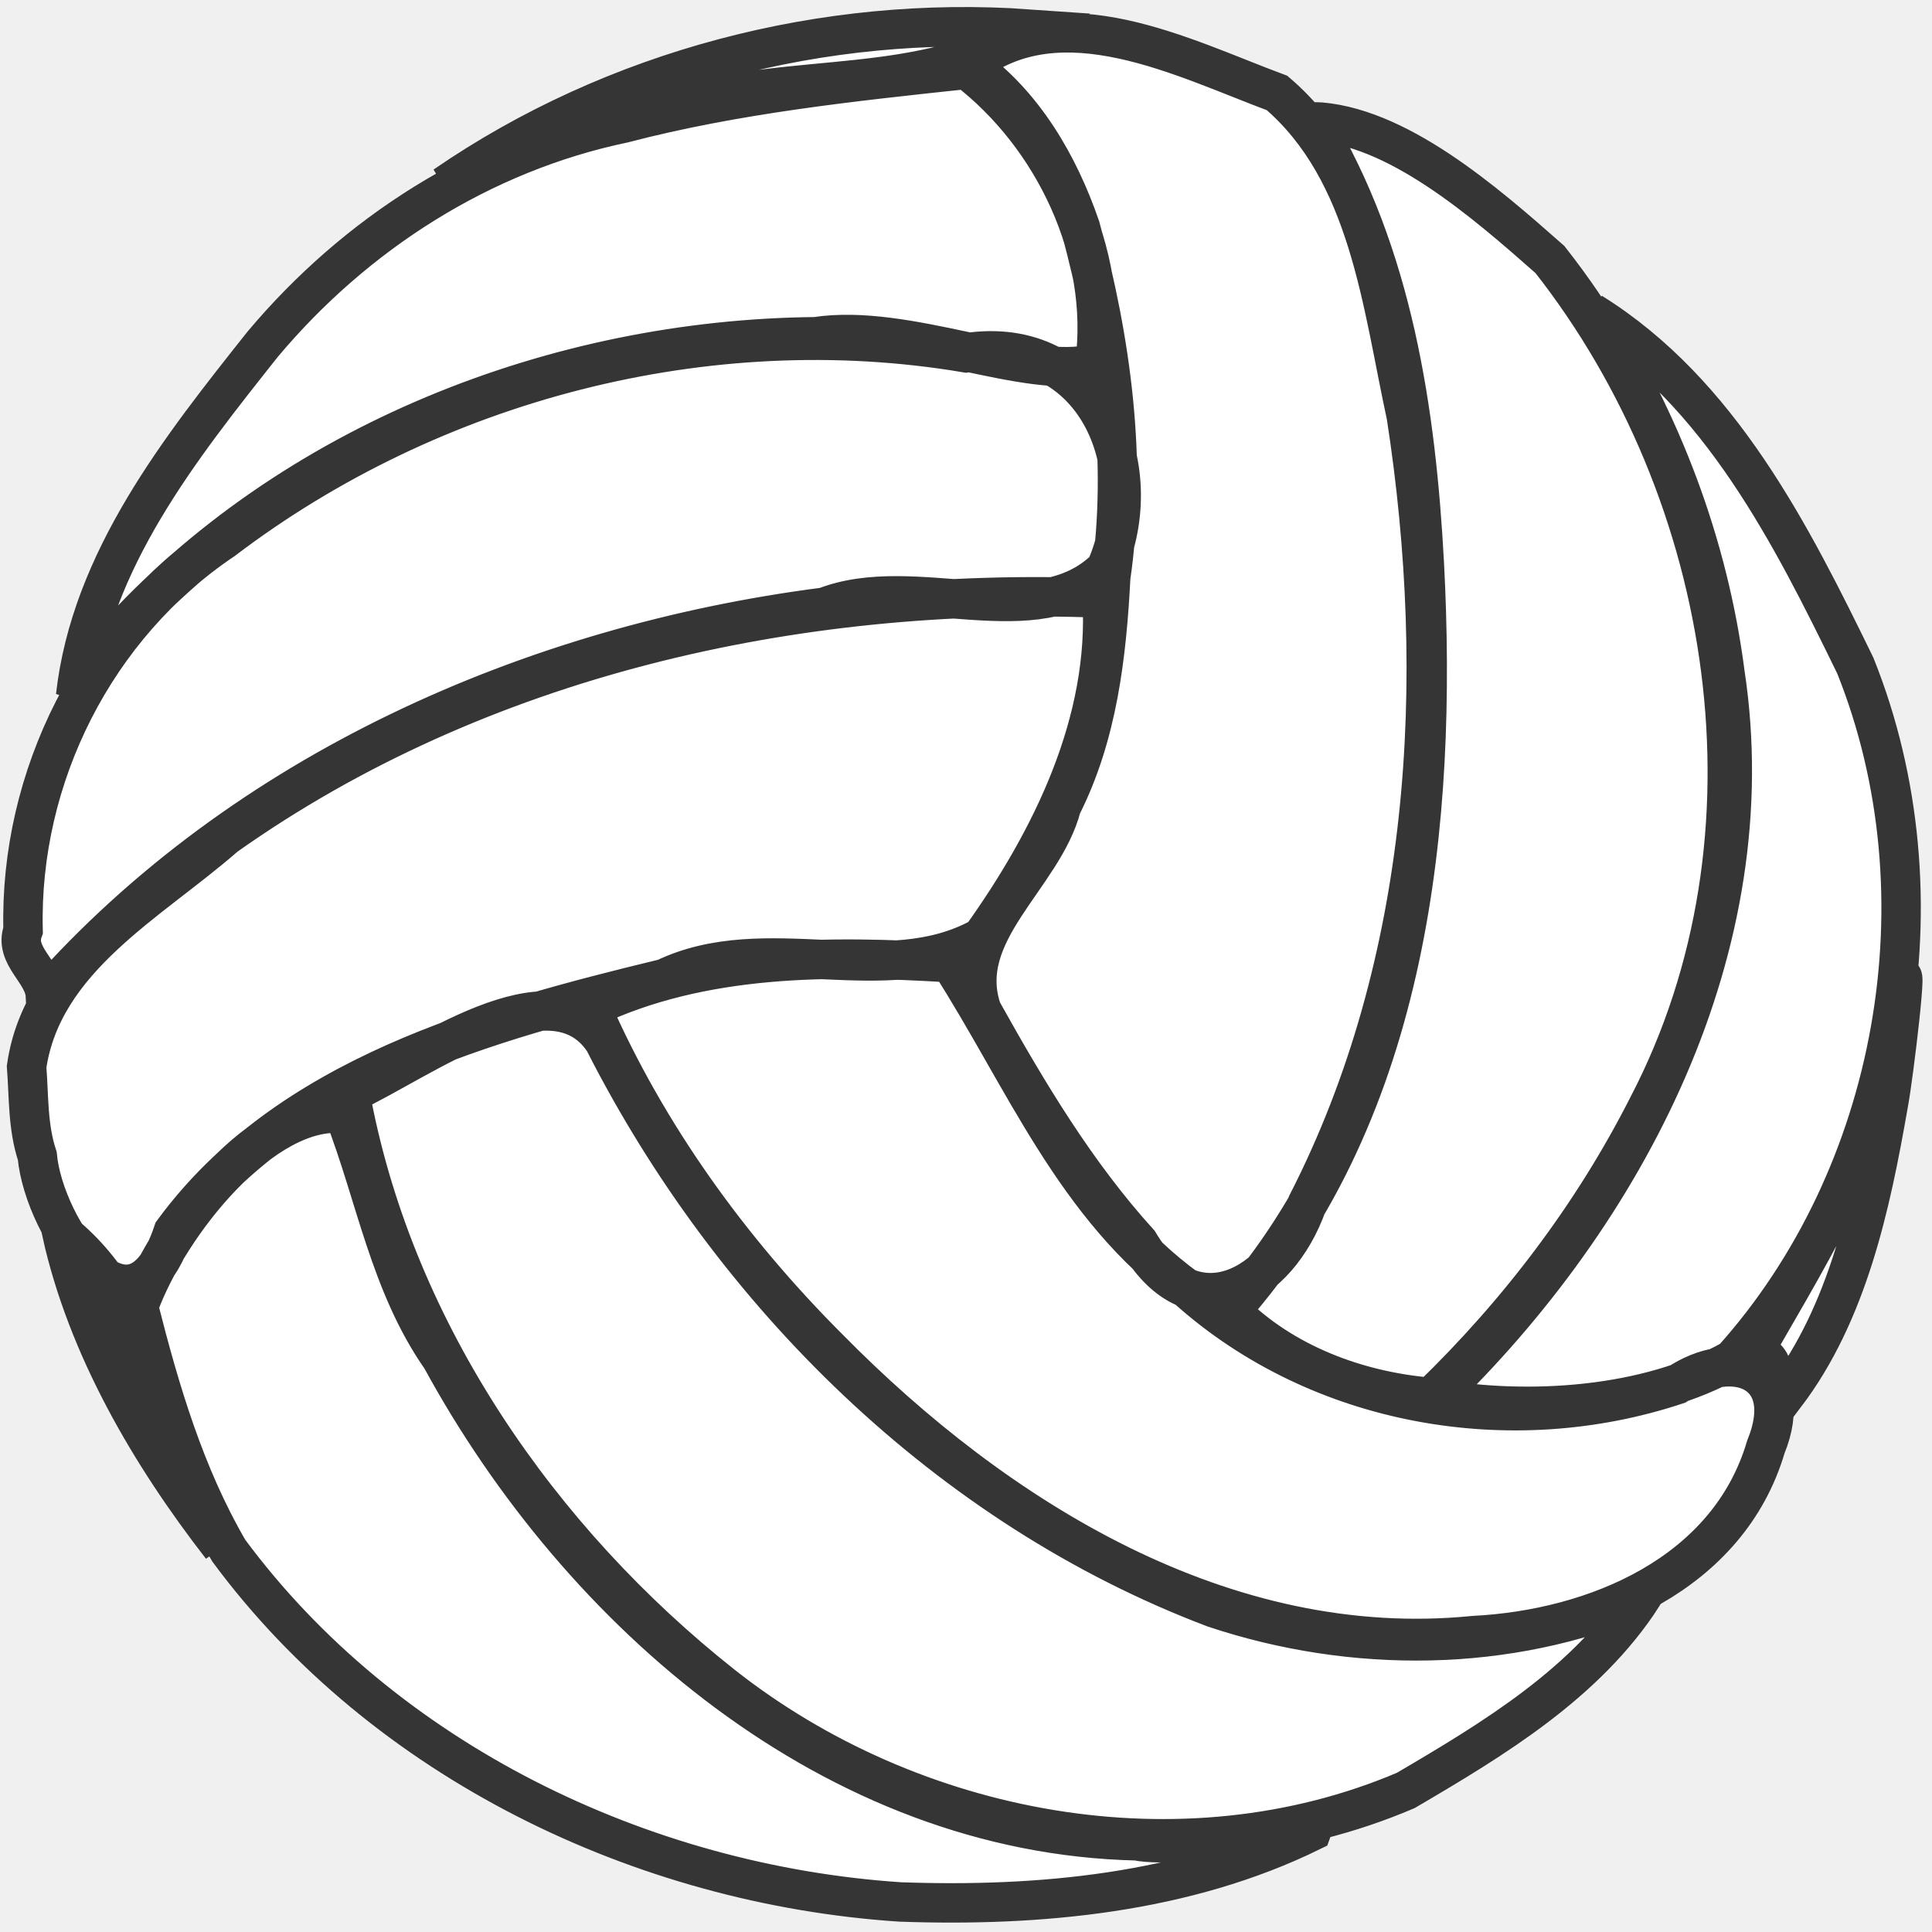
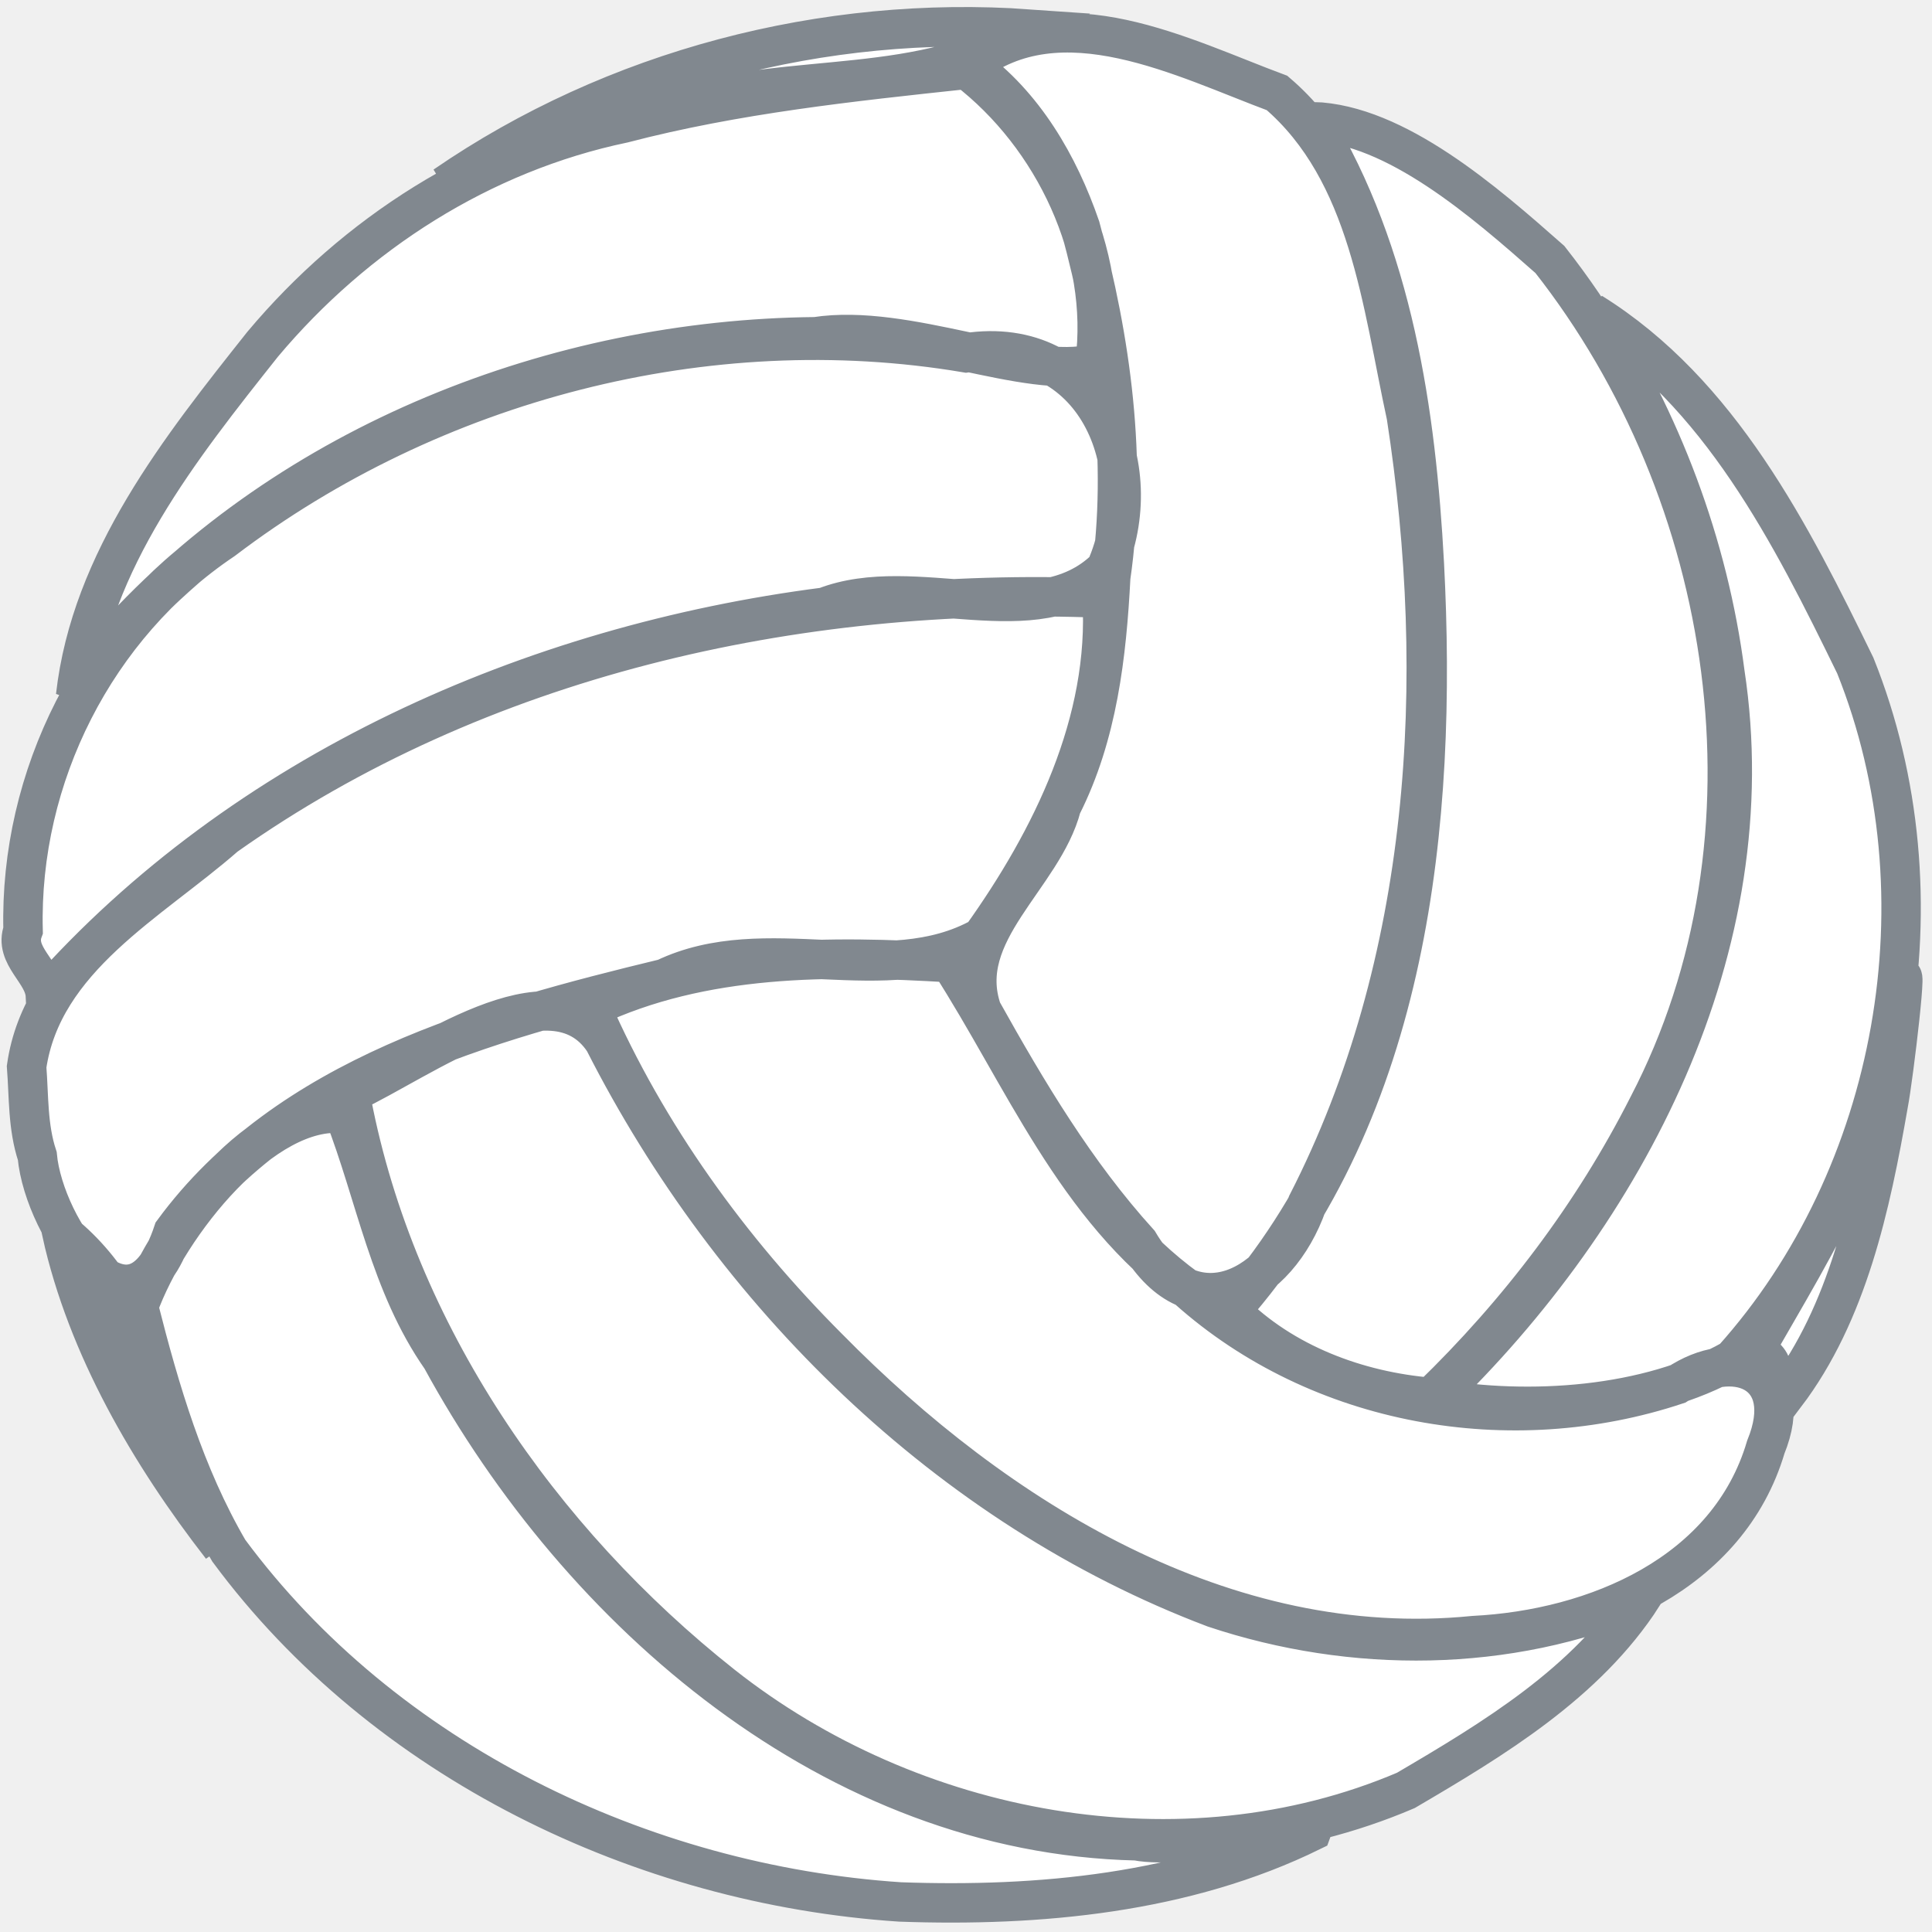
<svg xmlns="http://www.w3.org/2000/svg" width="147px" height="147px" viewBox="0 0 147 147" version="1.1">
  <g id="Page-1" stroke="none" stroke-width="1" fill="none" fill-rule="evenodd">
-     <g id="ball" transform="translate(1, 2)" fill="#FFFFFF" stroke="#353535" stroke-width="3">
+     <g id="ball" transform="translate(1, 2)" fill="#FFFFFF" stroke="#81888F" stroke-width="3">
      <path d="M0.756,68.79 C0.461,57.103 6.249,45.62 15.986,39.086 C31.86,27.021 52.812,21.523 72.506,24.844 C82.259,23.34 86.575,33.464 83.144,41.261 C77.841,46.447 68.617,41.514 61.749,44.197 C39.482,47.064 17.503,56.745 2.454,73.754 C2.362,71.934 0.032,70.722 0.756,68.79 L0.756,68.79 Z M1.025,79.161 C2.21,70.917 10.432,66.624 16.149,61.614 C35.396,47.992 59.522,42.59 82.853,43.506 C83.431,52.9 79.011,61.866 73.693,69.307 C66.389,73.379 57.308,68.743 49.566,72.449 C35.988,75.736 20.874,79.877 12.184,91.715 C9.026,101.221 2.352,91.545 1.835,85.95 C1.101,83.728 1.203,81.444 1.025,79.161 L1.025,79.161 Z M4.752,50.97 C5.915,40.625 12.732,32.072 18.987,24.19 C26.037,15.79 35.635,9.632 46.421,7.376 C54.97,5.143 63.781,4.214 72.545,3.276 C79.192,8.382 83.421,17.26 82.307,25.657 C77.144,26.965 68.016,22.544 61.055,23.622 C41.312,23.808 21.128,31.721 7.786,46.483 C6.675,47.907 5.676,49.417 4.752,50.97 L4.752,50.97 Z M3.694,91.775 C11.077,97.696 11.319,107.957 15.856,115.68 C10.418,108.679 5.63,100.499 3.694,91.775 Z M9.54,97.416 C11.856,91.034 19.117,82.066 25.174,82.733 C27.596,88.97 28.645,95.728 32.581,101.351 C43.148,120.75 62.487,137.532 85.478,138.06 C89.238,138.822 99.206,136.291 98.8,137.338 C89.191,142.058 78.066,143.092 67.478,142.713 C47.814,141.407 28.228,131.963 16.407,115.984 C13.061,110.245 11.159,103.816 9.54,97.417 L9.54,97.416 Z M25.725,81.145 C31.031,78.677 40.972,71.171 44.959,77.221 C54.689,96.385 71.139,112.68 91.391,120.343 C101.905,123.851 113.734,123.796 123.987,119.418 C119.711,126.058 112.634,130.316 105.966,134.227 C88.922,141.502 68.32,137.557 53.959,126.215 C40.06,115.212 29.149,99.465 25.762,81.897 L25.742,81.49 L25.725,81.145 L25.725,81.145 L25.725,81.145 Z M32.836,12.138 C45.735,3.266 61.719,-0.895 77.31,0.21 C69.329,5.304 59.315,3.369 50.563,6.127 C44.458,7.456 38.398,9.244 32.836,12.138 L32.836,12.138 Z M43.973,74.651 C52.466,70.631 62.13,70.696 71.308,71.247 C76.842,79.864 80.787,89.882 89.379,96.094 C99.391,105.035 113.961,107.559 126.577,103.358 C130.91,100.431 135.72,102.301 133.354,108.107 C130.505,117.747 120.392,121.981 111.125,122.448 C92.164,124.342 74.819,113.57 62.011,100.56 C54.539,93.08 48.228,84.356 43.973,74.651 L43.973,74.651 Z M72.774,2.972 C79.684,-2.511 89.096,2.45 96.167,5.074 C103.2,11.091 104.142,21.103 106.001,29.651 C109.108,49.716 107.852,71.272 98.466,89.588 C96.223,96.008 89.777,99.486 85.646,92.545 C80.845,87.25 77.174,81.089 73.71,74.886 C71.661,68.95 78.368,64.766 79.772,59.339 C82.509,53.928 83.205,47.842 83.512,41.92 C84.802,33.061 83.533,23.871 81.203,15.293 C79.569,10.546 76.916,5.949 72.774,2.972 L72.774,2.972 Z M92.637,97.738 C106.24,82.369 108.397,60.545 107.373,40.897 C106.75,29.313 104.988,17.341 98.879,7.253 C105.192,7.448 111.981,13.378 116.927,17.744 C130.945,35.568 135.067,61.642 124.41,82.121 C120.218,90.402 114.54,97.876 107.874,104.322 C102.294,103.863 96.637,101.752 92.637,97.738 L92.637,97.738 Z M108.15,104.411 C122.8,90.29 133.41,69.996 130.244,49.187 C128.983,39.441 125.424,30.026 120.095,21.781 C129.856,27.863 135.283,38.636 140.165,48.644 C147.182,66.136 143.367,87.455 130.826,101.435 C124.386,105.087 115.299,105.647 108.15,104.411 Z M132.269,101.145 C137.295,92.365 142.997,83.466 143.521,73.05 C144.302,69.567 143.091,79.883 142.67,82.053 C141.334,89.718 139.588,97.898 134.838,104.151 C133.745,103.545 134.233,100.593 132.269,101.145 L132.269,101.145 Z" id="Shape" />
    </g>
  </g>
</svg>
